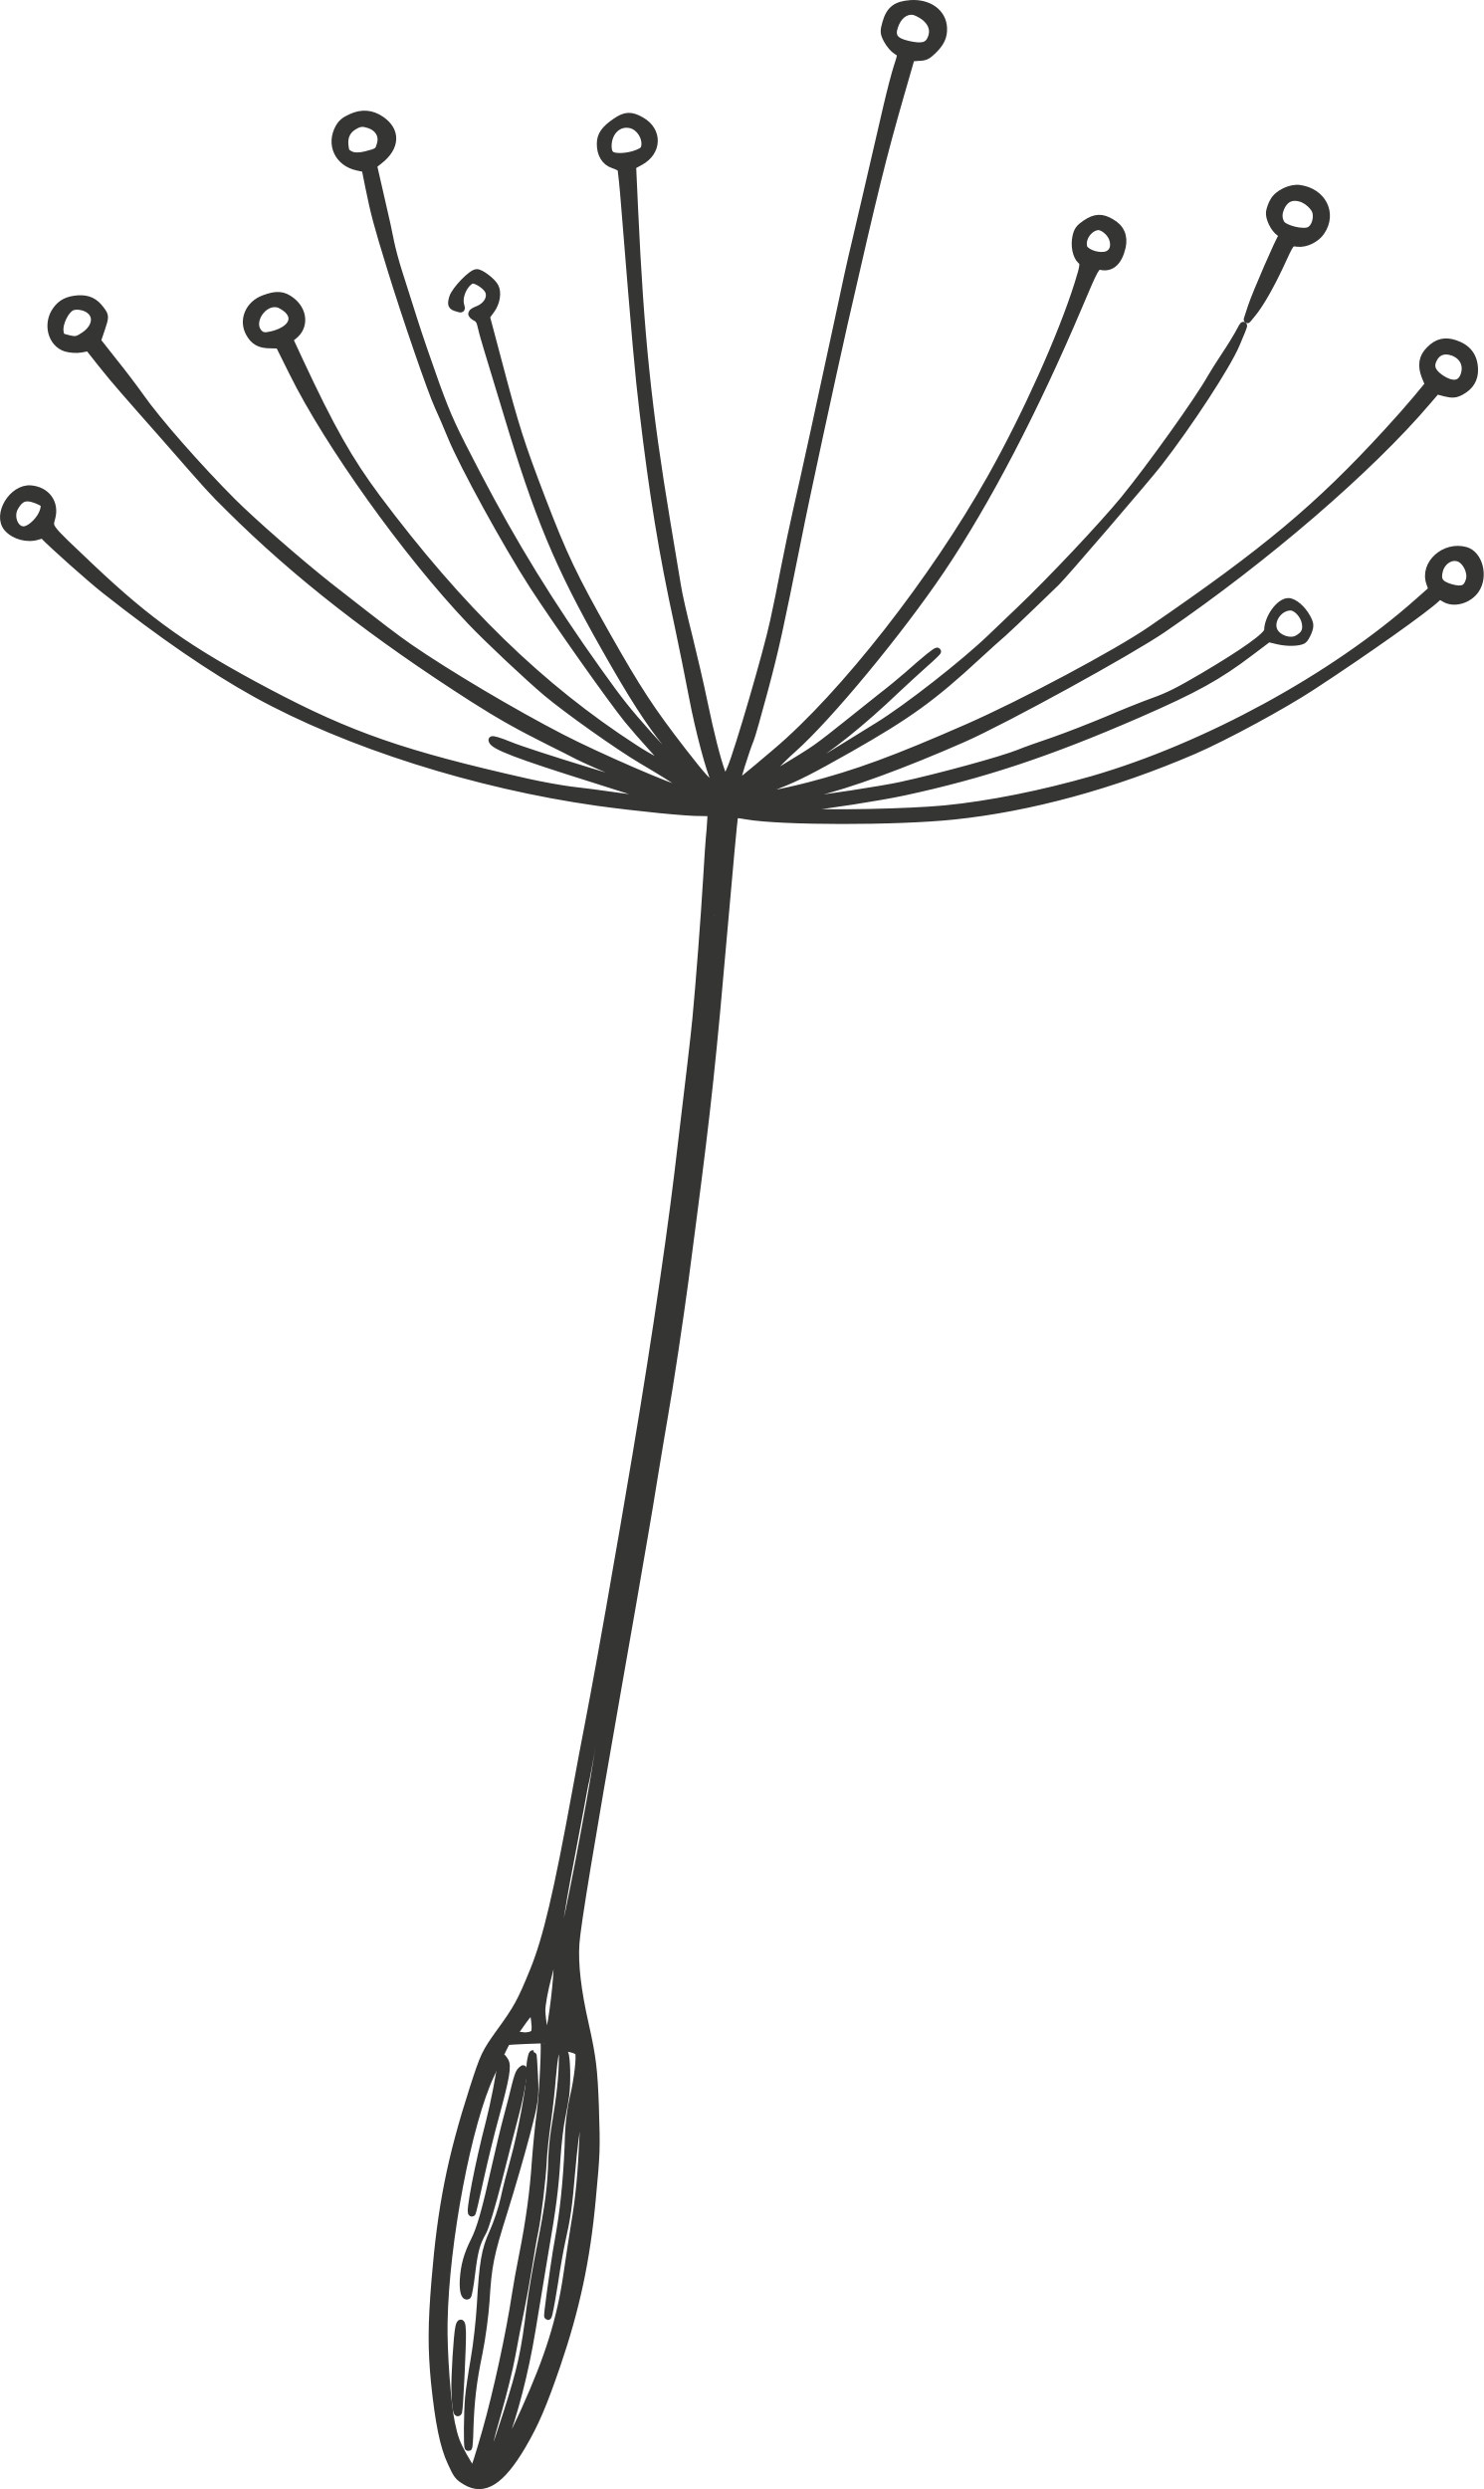
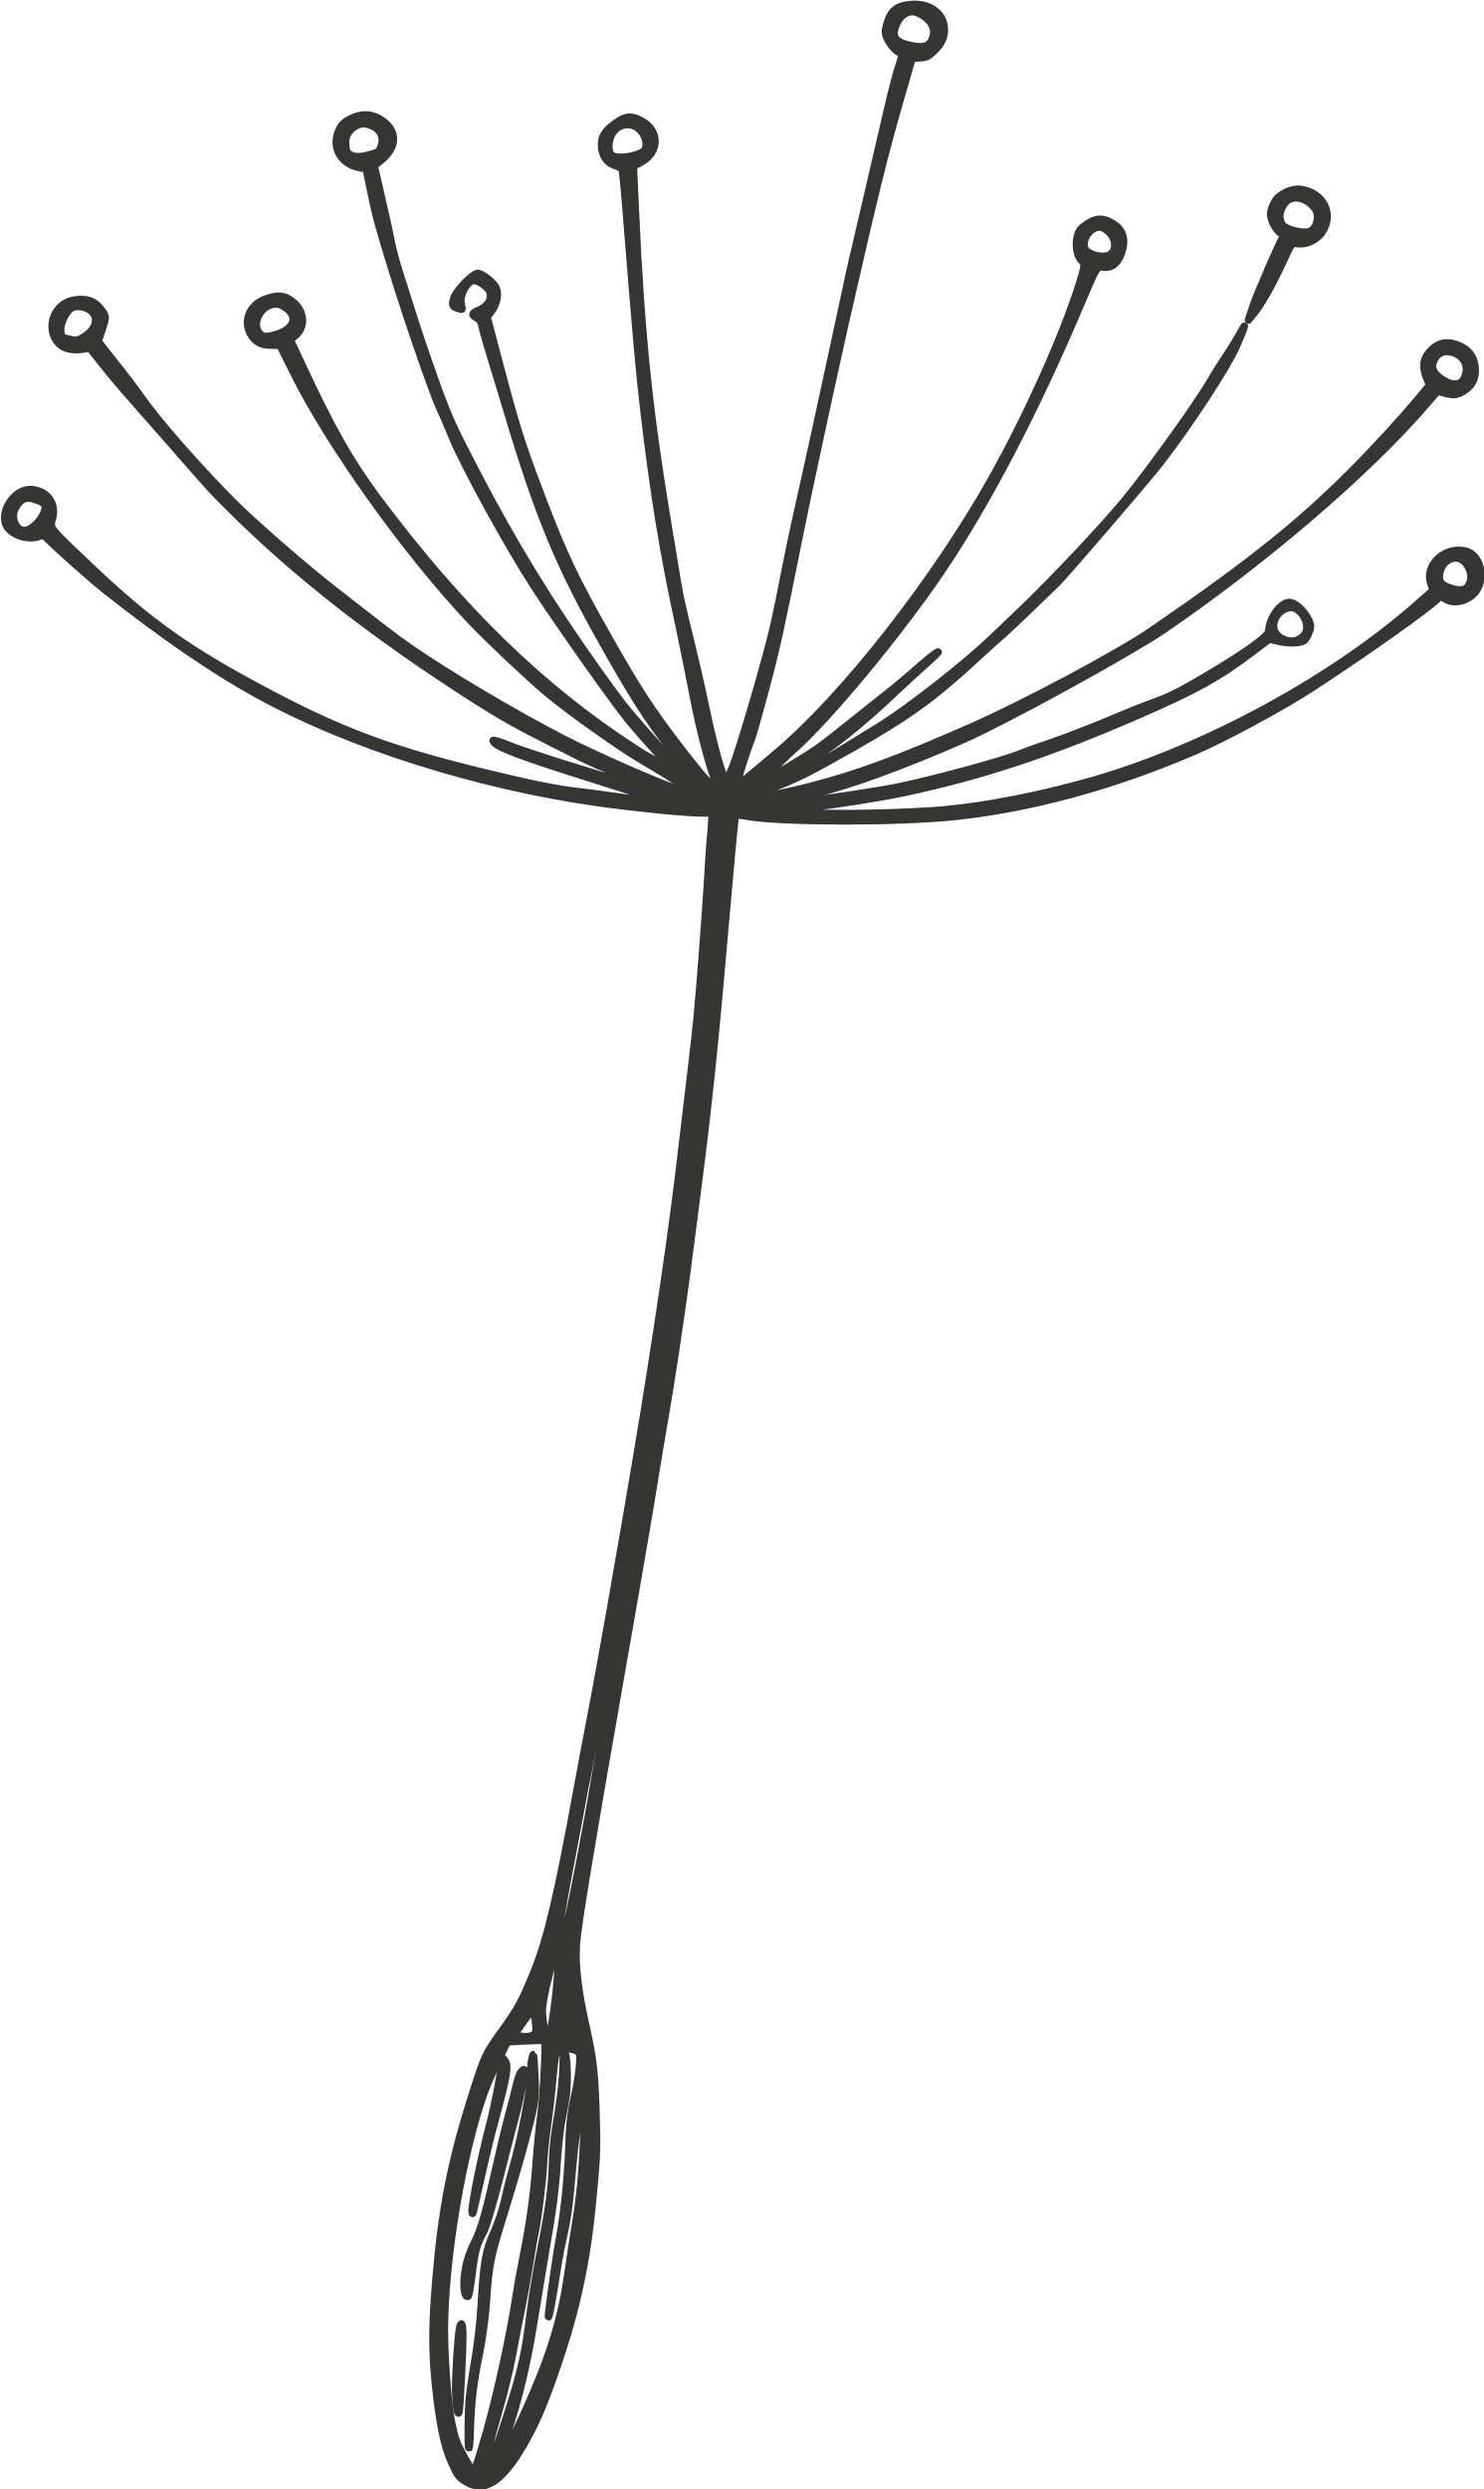
- <svg xmlns="http://www.w3.org/2000/svg" width="281.752mm" height="472.496mm" viewBox="0 0 281.752 472.496" version="1.1" id="svg1" xml:space="preserve">
-   <defs id="defs1" />
-   <g id="layer1" transform="translate(32.88255,30.18676)">
-     <g transform="matrix(0.03099632,-0.01684487,-0.01684487,-0.03099632,-687.4848,962.9646)" stroke="#000000" stroke-width="40" stroke-linejoin="round" stroke-linecap="round" id="g448" style="fill:#353534;fill-opacity:1;stroke:#353534;stroke-opacity:1">
-       <path d="m 31022,14401 c -88,-56 -94,-165 -13,-234 l 32,-27 -30,-97 c -43,-140 -57,-198 -106,-441 -52,-256 -125,-690 -130,-776 -2,-34 -9,-113 -16,-176 -18,-167 -16,-652 4,-914 18,-232 77,-733 103,-876 9,-47 29,-138 45,-202 16,-64 29,-120 29,-125 0,-15 -71,91 -115,173 -288,528 -468,1106 -576,1849 -35,248 -39,440 -14,847 l 8,126 32,6 c 75,14 110,93 76,170 -22,50 -52,70 -123,80 -86,13 -158,-44 -158,-124 0,-51 20,-82 68,-108 l 42,-24 -6,-166 c -17,-427 73,-1152 202,-1632 35,-131 129,-415 176,-535 55,-139 203,-440 275,-560 132,-221 153,-266 113,-245 -33,17 -312,374 -434,554 -165,243 -372,590 -487,816 -45,90 -70,145 -224,500 -81,190 -194,494 -239,645 -74,252 -148,576 -166,735 -6,52 -22,158 -36,234 l -24,140 51,47 c 49,46 52,50 46,89 -7,56 -31,88 -80,111 -51,23 -89,24 -131,4 -82,-39 -109,-145 -52,-204 16,-16 47,-36 69,-43 l 40,-13 18,-105 c 10,-58 27,-143 38,-190 10,-47 44,-195 75,-330 80,-357 83,-370 122,-498 145,-485 358,-972 664,-1527 82,-148 143,-245 251,-400 31,-44 75,-107 97,-140 23,-33 88,-118 144,-188 56,-71 103,-134 104,-141 3,-19 -476,469 -547,558 -35,43 -65,73 -67,67 -10,-29 81,-135 379,-443 131,-135 239,-249 239,-252 0,-13 -44,14 -165,104 -71,53 -166,122 -211,153 -44,32 -128,99 -186,150 -510,447 -716,672 -995,1092 -267,402 -381,632 -517,1050 -98,301 -96,288 -57,329 58,60 47,143 -24,190 -83,54 -230,-33 -210,-124 12,-55 66,-106 123,-116 15,-3 27,-6 27,-7 22,-79 111,-326 152,-422 154,-359 300,-645 446,-875 303,-475 807,-999 1337,-1392 174,-128 403,-284 468,-317 23,-12 42,-24 42,-27 0,-4 -21,-38 -47,-78 -27,-39 -91,-140 -143,-224 -99,-159 -309,-484 -409,-632 -50,-75 -204,-292 -482,-684 -256,-360 -664,-899 -1076,-1420 -39,-50 -136,-173 -215,-272 -199,-253 -445,-558 -553,-689 -50,-60 -149,-182 -220,-270 -357,-443 -524,-630 -668,-748 -139,-114 -175,-137 -320,-206 -121,-59 -130,-65 -269,-197 -287,-274 -454,-475 -673,-809 -131,-200 -193,-313 -264,-480 -84,-202 -122,-325 -128,-422 -5,-75 -4,-85 20,-126 58,-99 166,-92 358,23 120,72 205,140 370,291 236,217 413,423 596,697 140,208 146,219 252,429 87,175 113,239 161,408 52,185 105,317 166,413 56,87 326,434 865,1112 212,266 320,403 519,655 36,45 124,158 195,250 72,92 157,202 191,244 113,142 319,415 450,594 71,98 154,213 185,255 368,507 510,713 923,1337 164,248 305,458 313,467 14,16 19,14 64,-22 149,-118 695,-415 979,-533 382,-159 834,-265 1305,-308 178,-16 537,-17 725,-1 345,28 738,75 815,97 16,5 25,-1 35,-20 28,-52 110,-71 170,-40 77,40 106,156 54,209 -84,83 -236,47 -253,-61 l -6,-36 -100,-23 c -593,-138 -1375,-139 -1995,-3 -274,61 -554,147 -775,241 -179,76 -573,280 -683,354 -47,33 -23,38 40,9 76,-35 373,-141 493,-176 418,-123 785,-189 1310,-235 333,-29 474,-28 690,5 l 120,18 39,-35 c 38,-34 92,-62 120,-62 8,0 28,12 45,26 26,22 31,33 31,70 0,54 -21,109 -47,123 -42,22 -137,-24 -170,-82 -13,-25 -170,-44 -428,-53 -152,-5 -211,-3 -295,10 -58,9 -177,23 -265,31 -88,9 -225,26 -305,39 -80,14 -170,28 -200,31 -101,12 -433,90 -643,151 -97,28 -415,143 -490,176 -71,32 -37,39 62,12 179,-50 498,-97 846,-126 243,-20 1010,-17 1225,5 663,68 1387,224 1836,397 l 71,27 36,-34 c 29,-26 45,-33 77,-33 56,0 96,23 120,70 32,63 23,119 -27,172 -38,40 -79,51 -132,35 -55,-15 -83,-52 -91,-114 l -5,-47 -92,-37 c -50,-20 -151,-57 -225,-82 -521,-179 -882,-251 -1628,-328 -217,-23 -797,-18 -1115,9 -427,36 -649,69 -905,133 -148,37 -296,86 -286,96 2,2 66,-3 143,-12 112,-14 193,-16 433,-12 362,7 523,27 845,109 66,17 147,36 180,43 33,8 128,33 210,56 83,23 159,44 170,47 44,11 709,264 792,301 246,108 572,284 669,361 100,79 111,91 34,40 -14,-9 -65,-39 -115,-65 -49,-26 -106,-58 -125,-70 -117,-73 -512,-265 -720,-350 -173,-70 -551,-194 -780,-256 -85,-23 -177,-48 -203,-55 -191,-53 -584,-119 -767,-128 -58,-3 -188,-11 -290,-16 -150,-9 -197,-8 -250,3 l -65,14 130,7 c 192,11 403,48 665,119 52,14 139,35 193,48 54,12 96,24 93,26 -5,5 -72,-7 -201,-37 -49,-11 -133,-27 -185,-35 -52,-9 -153,-27 -225,-40 -71,-13 -166,-29 -210,-34 -81,-10 -401,-23 -355,-15 14,3 58,16 99,30 41,14 104,32 140,40 248,57 807,281 1166,468 389,203 850,513 1330,895 173,138 184,145 204,128 43,-37 95,-24 149,37 38,44 43,94 12,143 -30,51 -62,66 -122,61 -42,-4 -57,-11 -79,-36 -34,-38 -51,-95 -39,-127 8,-20 -1,-32 -73,-102 -211,-204 -585,-489 -912,-694 -531,-334 -1255,-648 -1720,-744 -199,-42 -268,-54 -273,-50 -4,4 141,144 182,176 14,11 103,102 196,200 162,171 227,247 547,630 133,161 571,669 768,894 494,561 610,688 856,938 l 146,148 37,-17 c 32,-16 43,-16 82,-6 58,16 89,38 110,81 36,74 -4,157 -93,198 -71,32 -113,26 -165,-27 -33,-33 -38,-44 -38,-85 0,-26 7,-59 16,-74 16,-28 16,-28 -36,-77 -28,-26 -97,-100 -153,-163 -302,-341 -439,-495 -507,-571 -43,-47 -164,-186 -269,-310 -251,-293 -584,-678 -691,-799 -47,-53 -137,-159 -200,-235 -63,-77 -148,-178 -189,-225 -111,-130 -508,-529 -580,-585 l -64,-50 7,50 c 12,80 45,209 96,379 27,88 71,248 99,355 27,107 61,227 75,265 13,39 65,187 114,330 201,581 353,947 651,1561 l 102,210 h 48 c 110,0 167,98 110,190 -33,54 -61,68 -124,61 -70,-7 -105,-24 -127,-63 -28,-49 -26,-99 5,-132 15,-16 27,-33 27,-40 0,-6 -35,-91 -79,-189 -297,-670 -363,-822 -441,-1018 -165,-413 -272,-719 -380,-1090 -34,-115 -87,-286 -117,-380 -57,-177 -112,-405 -113,-465 -1,-33 -1,-34 -15,-15 -22,28 -32,71 -60,240 -46,283 -56,410 -62,751 -6,359 1,487 43,804 43,323 60,410 146,762 l 60,247 42,20 c 43,21 76,64 76,100 0,32 -31,101 -50,111 -24,13 -146,-26 -176,-55 -29,-29 -30,-38 -6,-61 16,-17 17,-17 21,1 9,48 67,95 116,95 20,0 55,-58 55,-92 0,-41 -44,-71 -97,-65 -45,5 -51,-1 -31,-33 10,-15 10,-28 0,-62 -7,-24 -19,-79 -28,-123 -9,-44 -40,-195 -69,-335 -122,-583 -151,-859 -142,-1370 5,-302 17,-465 46,-625 18,-98 22,-145 12,-145 -13,0 -34,68 -75,240 -41,177 -51,231 -76,435 -54,439 -74,816 -67,1239 5,291 8,340 36,531 18,116 45,278 61,360 16,83 38,200 50,260 11,61 30,137 40,170 11,33 42,139 68,235 l 49,175 41,7 c 114,19 160,95 112,188 -27,53 -72,83 -134,87 -39,3 -59,-1 -84,-16 z m 149,-62 c 38,-40 39,-90 4,-124 -28,-29 -32,-29 -99,-12 -31,8 -57,22 -69,38 -17,24 -17,29 -4,61 19,46 52,68 100,68 31,0 45,-7 68,-31 z m -1820,-128 c 59,-59 24,-130 -69,-139 -44,-4 -53,-1 -82,25 -32,28 -33,32 -21,61 16,38 77,82 114,82 18,0 39,-11 58,-29 z m 930,-487 c 10,-9 23,-32 30,-51 23,-70 -37,-106 -136,-81 -39,10 -52,19 -59,39 -27,79 101,151 165,93 z m 2131,-61 c 33,-32 38,-94 12,-132 -14,-20 -23,-23 -58,-19 -52,6 -114,35 -127,59 -7,14 -5,27 5,48 38,73 117,93 168,44 z m 1624,-187 c 11,-8 29,-33 39,-55 22,-50 13,-94 -26,-123 -34,-26 -66,-17 -124,34 -54,48 -59,81 -17,120 43,40 91,49 128,24 z m -5407,-51 c 37,-43 38,-49 9,-78 -33,-32 -102,-53 -136,-41 -49,17 -42,102 11,134 48,30 80,26 116,-15 z m 5726,-1441 c 26,-10 48,-62 40,-100 -9,-48 -45,-71 -85,-54 -43,18 -82,67 -74,94 13,46 74,77 119,60 z m 1356,-1505 c 38,-41 40,-94 4,-133 -44,-48 -91,-33 -129,41 -23,47 -20,78 10,102 39,31 80,27 115,-10 z m -4926,-770 c -4,-5 -12,-9 -18,-8 -9,0 -8,2 1,6 6,2 9,10 6,15 -4,7 -2,8 5,4 6,-4 9,-12 6,-17 z m 3505,-19 c 29,-15 44,-73 30,-115 -13,-40 -35,-55 -80,-55 -43,0 -90,49 -90,95 0,61 83,105 140,75 z m -3560,-68 c -16,-26 -52,-81 -80,-122 -28,-41 -112,-167 -187,-280 -150,-225 -358,-525 -522,-750 -440,-607 -719,-976 -1054,-1398 -91,-114 -184,-232 -208,-264 -24,-31 -123,-154 -220,-275 -285,-354 -373,-465 -394,-492 -165,-218 -577,-720 -628,-765 -43,-39 -81,-84 -110,-135 -63,-107 -207,-302 -218,-296 -5,4 -9,1 -9,-6 0,-7 -2,-10 -5,-7 -7,7 17,83 45,142 14,28 66,93 125,155 55,58 136,153 180,211 44,58 135,173 203,255 68,83 158,193 200,245 42,52 78,97 82,100 4,3 81,97 171,210 91,113 193,239 226,280 58,70 494,618 805,1012 119,152 266,343 488,639 36,47 114,153 174,235 60,82 126,172 146,199 42,58 124,173 160,227 14,20 52,74 85,119 107,147 371,535 489,717 36,57 71,100 76,97 5,-3 -4,-27 -20,-53 z m 4480,-132 c 30,-30 28,-103 -5,-135 -34,-35 -63,-31 -107,12 -46,45 -48,74 -9,114 36,36 90,40 121,9 z M 27095,4978 c -4,-13 -14,-39 -23,-58 -14,-28 -22,-34 -42,-32 -14,2 -32,10 -40,16 -8,7 -24,16 -35,21 -17,6 -8,13 50,41 83,41 99,43 90,12 z m -105,-100 c 47,-23 86,-43 88,-44 8,-4 -144,-255 -203,-335 -40,-54 -107,-153 -150,-220 -87,-138 -186,-272 -302,-411 -43,-51 -104,-127 -135,-168 -128,-169 -340,-415 -490,-568 -88,-90 -162,-161 -165,-158 -3,2 -5,46 -6,98 -1,75 4,111 27,187 29,99 147,360 224,495 214,378 628,884 862,1054 47,34 100,73 119,87 19,14 37,25 40,25 3,0 44,-19 91,-42 z m 150,-128 c 0,-5 5,-10 12,-10 16,0 58,-40 58,-55 0,-21 -75,-128 -142,-202 -36,-40 -88,-112 -116,-160 -91,-158 -196,-316 -287,-432 -50,-62 -105,-134 -124,-160 -133,-178 -177,-241 -145,-206 20,22 70,85 112,140 41,55 100,129 131,165 94,108 124,148 234,315 58,88 123,179 145,203 22,24 63,81 92,127 28,47 56,87 61,90 15,10 10,-12 -7,-29 -8,-9 -13,-16 -10,-16 7,0 -23,-57 -52,-101 -9,-14 -50,-82 -91,-150 -98,-163 -172,-274 -263,-389 -40,-52 -114,-149 -163,-215 -149,-199 -300,-345 -552,-536 -126,-95 -220,-155 -230,-145 -4,3 13,23 38,43 128,107 291,282 432,463 83,107 199,256 257,330 157,198 219,284 305,422 43,68 101,150 130,183 28,33 61,75 74,93 43,61 101,175 101,196 0,21 0,21 -13,-1 -58,-105 -111,-181 -227,-330 -25,-32 -66,-92 -90,-133 -76,-132 -137,-215 -276,-382 -75,-90 -168,-208 -207,-263 -142,-199 -201,-267 -378,-437 -161,-155 -219,-202 -219,-180 0,21 51,81 171,202 74,75 170,180 214,235 44,55 115,141 157,190 42,50 109,133 149,185 40,52 93,120 119,150 54,64 170,227 226,319 21,35 74,111 118,170 43,58 103,144 133,191 31,47 65,95 77,107 22,23 46,30 46,13 z" id="path432" style="fill:#353534;fill-opacity:1;stroke:#353534;stroke-opacity:1" />
-       <path d="m 26815,4833 c -30,-45 -136,-174 -205,-248 -162,-173 -336,-385 -317,-385 2,0 58,62 123,138 65,75 168,189 229,252 156,163 195,212 193,244 -1,14 -3,26 -4,26 -1,0 -10,-12 -19,-27 z" id="path433" style="fill:#353534;fill-opacity:1;stroke:#353534;stroke-opacity:1" />
-       <path d="m 26964,4771 c -12,-14 -30,-44 -42,-66 -28,-56 -188,-253 -291,-360 -48,-49 -116,-122 -150,-162 -34,-40 -97,-98 -138,-129 -84,-63 -126,-117 -248,-314 -44,-71 -119,-178 -166,-237 -47,-59 -104,-135 -126,-168 -44,-66 -138,-235 -130,-235 3,0 27,37 53,83 75,128 134,213 239,337 53,63 127,165 165,225 104,166 136,205 315,378 91,88 228,226 304,307 127,135 141,155 189,255 29,59 51,109 50,110 -2,1 -12,-9 -24,-24 z" id="path434" style="fill:#353534;fill-opacity:1;stroke:#353534;stroke-opacity:1" />
-       <path d="m 26882,4743 c -8,-3 -32,-26 -55,-51 -23,-26 -76,-83 -118,-127 -42,-44 -125,-136 -185,-205 -164,-188 -233,-258 -294,-300 -66,-46 -108,-89 -149,-154 -30,-49 -40,-86 -22,-86 4,0 38,42 74,93 72,101 101,132 162,170 22,13 114,105 205,203 91,98 201,217 246,264 80,84 172,201 157,199 -4,0 -14,-3 -21,-6 z" id="path435" style="fill:#353534;fill-opacity:1;stroke:#353534;stroke-opacity:1" />
-       <path d="m 25938,3693 c -29,-33 -149,-225 -183,-292 -37,-73 -54,-122 -37,-106 13,13 194,310 222,366 23,45 22,59 -2,32 z" id="path436" style="fill:#353534;fill-opacity:1;stroke:#353534;stroke-opacity:1" />
-       <path d="m 35254,11651 c -18,-10 -39,-30 -48,-42 -19,-27 -21,-91 -5,-122 8,-14 8,-22 1,-25 -19,-6 -271,-203 -324,-253 l -53,-50 37,15 c 58,23 151,80 252,154 121,90 112,86 145,63 35,-25 99,-28 140,-6 105,54 109,184 9,258 -39,29 -115,33 -154,8 z m 133,-53 c 28,-26 47,-81 38,-110 -12,-38 -46,-68 -77,-68 -38,0 -118,73 -118,107 0,35 17,61 53,84 37,22 71,18 104,-13 z" id="path438" style="fill:#353534;fill-opacity:1;stroke:#353534;stroke-opacity:1" />
-     </g>
+ <svg xmlns="http://www.w3.org/2000/svg" xml:space="preserve" width="1064.89" height="1785.813" viewBox="0 0 281.752 472.496">
+   <g stroke="#000" stroke-linecap="round" stroke-linejoin="round" stroke-width="40" style="fill:#353534;fill-opacity:1;stroke:#353534;stroke-opacity:1">
+     <path d="M31022 14401c-88-56-94-165-13-234l32-27-30-97c-43-140-57-198-106-441-52-256-125-690-130-776-2-34-9-113-16-176-18-167-16-652 4-914 18-232 77-733 103-876 9-47 29-138 45-202s29-120 29-125c0-15-71 91-115 173-288 528-468 1106-576 1849-35 248-39 440-14 847l8 126 32 6c75 14 110 93 76 170-22 50-52 70-123 80-86 13-158-44-158-124 0-51 20-82 68-108l42-24-6-166c-17-427 73-1152 202-1632 35-131 129-415 176-535 55-139 203-440 275-560 132-221 153-266 113-245-33 17-312 374-434 554-165 243-372 590-487 816-45 90-70 145-224 500-81 190-194 494-239 645-74 252-148 576-166 735-6 52-22 158-36 234l-24 140 51 47c49 46 52 50 46 89-7 56-31 88-80 111-51 23-89 24-131 4-82-39-109-145-52-204 16-16 47-36 69-43l40-13 18-105c10-58 27-143 38-190 10-47 44-195 75-330 80-357 83-370 122-498 145-485 358-972 664-1527 82-148 143-245 251-400 31-44 75-107 97-140 23-33 88-118 144-188 56-71 103-134 104-141 3-19-476 469-547 558-35 43-65 73-67 67-10-29 81-135 379-443 131-135 239-249 239-252 0-13-44 14-165 104-71 53-166 122-211 153-44 32-128 99-186 150-510 447-716 672-995 1092-267 402-381 632-517 1050-98 301-96 288-57 329 58 60 47 143-24 190-83 54-230-33-210-124 12-55 66-106 123-116 15-3 27-6 27-7 22-79 111-326 152-422 154-359 300-645 446-875 303-475 807-999 1337-1392 174-128 403-284 468-317 23-12 42-24 42-27 0-4-21-38-47-78-27-39-91-140-143-224-99-159-309-484-409-632-50-75-204-292-482-684-256-360-664-899-1076-1420-39-50-136-173-215-272-199-253-445-558-553-689-50-60-149-182-220-270-357-443-524-630-668-748-139-114-175-137-320-206-121-59-130-65-269-197-287-274-454-475-673-809-131-200-193-313-264-480-84-202-122-325-128-422-5-75-4-85 20-126 58-99 166-92 358 23 120 72 205 140 370 291 236 217 413 423 596 697 140 208 146 219 252 429 87 175 113 239 161 408 52 185 105 317 166 413 56 87 326 434 865 1112 212 266 320 403 519 655 36 45 124 158 195 250 72 92 157 202 191 244 113 142 319 415 450 594 71 98 154 213 185 255 368 507 510 713 923 1337 164 248 305 458 313 467 14 16 19 14 64-22 149-118 695-415 979-533 382-159 834-265 1305-308 178-16 537-17 725-1 345 28 738 75 815 97 16 5 25-1 35-20 28-52 110-71 170-40 77 40 106 156 54 209-84 83-236 47-253-61l-6-36-100-23c-593-138-1375-139-1995-3-274 61-554 147-775 241-179 76-573 280-683 354-47 33-23 38 40 9 76-35 373-141 493-176 418-123 785-189 1310-235 333-29 474-28 690 5l120 18 39-35c38-34 92-62 120-62 8 0 28 12 45 26 26 22 31 33 31 70 0 54-21 109-47 123-42 22-137-24-170-82-13-25-170-44-428-53-152-5-211-3-295 10-58 9-177 23-265 31-88 9-225 26-305 39-80 14-170 28-200 31-101 12-433 90-643 151-97 28-415 143-490 176-71 32-37 39 62 12 179-50 498-97 846-126 243-20 1010-17 1225 5 663 68 1387 224 1836 397l71 27 36-34c29-26 45-33 77-33 56 0 96 23 120 70 32 63 23 119-27 172-38 40-79 51-132 35-55-15-83-52-91-114l-5-47-92-37c-50-20-151-57-225-82-521-179-882-251-1628-328-217-23-797-18-1115 9-427 36-649 69-905 133-148 37-296 86-286 96 2 2 66-3 143-12 112-14 193-16 433-12 362 7 523 27 845 109 66 17 147 36 180 43 33 8 128 33 210 56 83 23 159 44 170 47 44 11 709 264 792 301 246 108 572 284 669 361 100 79 111 91 34 40-14-9-65-39-115-65-49-26-106-58-125-70-117-73-512-265-720-350-173-70-551-194-780-256-85-23-177-48-203-55-191-53-584-119-767-128-58-3-188-11-290-16-150-9-197-8-250 3l-65 14 130 7c192 11 403 48 665 119 52 14 139 35 193 48 54 12 96 24 93 26-5 5-72-7-201-37-49-11-133-27-185-35-52-9-153-27-225-40-71-13-166-29-210-34-81-10-401-23-355-15 14 3 58 16 99 30s104 32 140 40c248 57 807 281 1166 468 389 203 850 513 1330 895 173 138 184 145 204 128 43-37 95-24 149 37 38 44 43 94 12 143-30 51-62 66-122 61-42-4-57-11-79-36-34-38-51-95-39-127 8-20-1-32-73-102-211-204-585-489-912-694-531-334-1255-648-1720-744-199-42-268-54-273-50-4 4 141 144 182 176 14 11 103 102 196 200 162 171 227 247 547 630 133 161 571 669 768 894 494 561 610 688 856 938l146 148 37-17c32-16 43-16 82-6 58 16 89 38 110 81 36 74-4 157-93 198-71 32-113 26-165-27-33-33-38-44-38-85 0-26 7-59 16-74 16-28 16-28-36-77-28-26-97-100-153-163-302-341-439-495-507-571-43-47-164-186-269-310-251-293-584-678-691-799-47-53-137-159-200-235-63-77-148-178-189-225-111-130-508-529-580-585l-64-50 7 50c12 80 45 209 96 379 27 88 71 248 99 355 27 107 61 227 75 265 13 39 65 187 114 330 201 581 353 947 651 1561l102 210h48c110 0 167 98 110 190-33 54-61 68-124 61-70-7-105-24-127-63-28-49-26-99 5-132 15-16 27-33 27-40 0-6-35-91-79-189-297-670-363-822-441-1018-165-413-272-719-380-1090-34-115-87-286-117-380-57-177-112-405-113-465-1-33-1-34-15-15-22 28-32 71-60 240-46 283-56 410-62 751-6 359 1 487 43 804 43 323 60 410 146 762l60 247 42 20c43 21 76 64 76 100 0 32-31 101-50 111-24 13-146-26-176-55-29-29-30-38-6-61 16-17 17-17 21 1 9 48 67 95 116 95 20 0 55-58 55-92 0-41-44-71-97-65-45 5-51-1-31-33 10-15 10-28 0-62-7-24-19-79-28-123s-40-195-69-335c-122-583-151-859-142-1370 5-302 17-465 46-625 18-98 22-145 12-145-13 0-34 68-75 240-41 177-51 231-76 435-54 439-74 816-67 1239 5 291 8 340 36 531 18 116 45 278 61 360 16 83 38 200 50 260 11 61 30 137 40 170 11 33 42 139 68 235l49 175 41 7c114 19 160 95 112 188-27 53-72 83-134 87-39 3-59-1-84-16m149-62c38-40 39-90 4-124-28-29-32-29-99-12-31 8-57 22-69 38-17 24-17 29-4 61 19 46 52 68 100 68 31 0 45-7 68-31m-1820-128c59-59 24-130-69-139-44-4-53-1-82 25-32 28-33 32-21 61 16 38 77 82 114 82 18 0 39-11 58-29m930-487c10-9 23-32 30-51 23-70-37-106-136-81-39 10-52 19-59 39-27 79 101 151 165 93m2131-61c33-32 38-94 12-132-14-20-23-23-58-19-52 6-114 35-127 59-7 14-5 27 5 48 38 73 117 93 168 44m1624-187c11-8 29-33 39-55 22-50 13-94-26-123-34-26-66-17-124 34-54 48-59 81-17 120 43 40 91 49 128 24m-5407-51c37-43 38-49 9-78-33-32-102-53-136-41-49 17-42 102 11 134 48 30 80 26 116-15m5726-1441c26-10 48-62 40-100-9-48-45-71-85-54-43 18-82 67-74 94 13 46 74 77 119 60m1356-1505c38-41 40-94 4-133-44-48-91-33-129 41-23 47-20 78 10 102 39 31 80 27 115-10m-4926-770c-4-5-12-9-18-8-9 0-8 2 1 6 6 2 9 10 6 15-4 7-2 8 5 4 6-4 9-12 6-17m3505-19c29-15 44-73 30-115-13-40-35-55-80-55-43 0-90 49-90 95 0 61 83 105 140 75m-3560-68c-16-26-52-81-80-122s-112-167-187-280c-150-225-358-525-522-750-440-607-719-976-1054-1398-91-114-184-232-208-264-24-31-123-154-220-275-285-354-373-465-394-492-165-218-577-720-628-765-43-39-81-84-110-135-63-107-207-302-218-296-5 4-9 1-9-6s-2-10-5-7c-7 7 17 83 45 142 14 28 66 93 125 155 55 58 136 153 180 211s135 173 203 255c68 83 158 193 200 245s78 97 82 100 81 97 171 210c91 113 193 239 226 280 58 70 494 618 805 1012 119 152 266 343 488 639 36 47 114 153 174 235s126 172 146 199c42 58 124 173 160 227 14 20 52 74 85 119 107 147 371 535 489 717 36 57 71 100 76 97s-4-27-20-53m4480-132c30-30 28-103-5-135-34-35-63-31-107 12-46 45-48 74-9 114 36 36 90 40 121 9m-8115-4512c-4-13-14-39-23-58-14-28-22-34-42-32-14 2-32 10-40 16-8 7-24 16-35 21-17 6-8 13 50 41 83 41 99 43 90 12m-105-100c47-23 86-43 88-44 8-4-144-255-203-335-40-54-107-153-150-220-87-138-186-272-302-411-43-51-104-127-135-168-128-169-340-415-490-568-88-90-162-161-165-158-3 2-5 46-6 98-1 75 4 111 27 187 29 99 147 360 224 495 214 378 628 884 862 1054 47 34 100 73 119 87s37 25 40 25 44-19 91-42m150-128c0-5 5-10 12-10 16 0 58-40 58-55 0-21-75-128-142-202-36-40-88-112-116-160-91-158-196-316-287-432-50-62-105-134-124-160-133-178-177-241-145-206 20 22 70 85 112 140 41 55 100 129 131 165 94 108 124 148 234 315 58 88 123 179 145 203s63 81 92 127c28 47 56 87 61 90 15 10 10-12-7-29-8-9-13-16-10-16 7 0-23-57-52-101-9-14-50-82-91-150-98-163-172-274-263-389-40-52-114-149-163-215-149-199-300-345-552-536-126-95-220-155-230-145-4 3 13 23 38 43 128 107 291 282 432 463 83 107 199 256 257 330 157 198 219 284 305 422 43 68 101 150 130 183 28 33 61 75 74 93 43 61 101 175 101 196s0 21-13-1c-58-105-111-181-227-330-25-32-66-92-90-133-76-132-137-215-276-382-75-90-168-208-207-263-142-199-201-267-378-437-161-155-219-202-219-180 0 21 51 81 171 202 74 75 170 180 214 235s115 141 157 190c42 50 109 133 149 185s93 120 119 150c54 64 170 227 226 319 21 35 74 111 118 170 43 58 103 144 133 191 31 47 65 95 77 107 22 23 46 30 46 13" style="fill:#353534;fill-opacity:1;stroke:#353534;stroke-opacity:1" transform="matrix(.031 -.01684 -.01684 -.031 -654.602 993.151)" />
+     <path d="M26815 4833c-30-45-136-174-205-248-162-173-336-385-317-385 2 0 58 62 123 138 65 75 168 189 229 252 156 163 195 212 193 244-1 14-3 26-4 26s-10-12-19-27M26964 4771c-12-14-30-44-42-66-28-56-188-253-291-360-48-49-116-122-150-162s-97-98-138-129c-84-63-126-117-248-314-44-71-119-178-166-237s-104-135-126-168c-44-66-138-235-130-235 3 0 27 37 53 83 75 128 134 213 239 337 53 63 127 165 165 225 104 166 136 205 315 378 91 88 228 226 304 307 127 135 141 155 189 255 29 59 51 109 50 110-2 1-12-9-24-24M26882 4743c-8-3-32-26-55-51-23-26-76-83-118-127s-125-136-185-205c-164-188-233-258-294-300-66-46-108-89-149-154-30-49-40-86-22-86 4 0 38 42 74 93 72 101 101 132 162 170 22 13 114 105 205 203s201 217 246 264c80 84 172 201 157 199-4 0-14-3-21-6M25938 3693c-29-33-149-225-183-292-37-73-54-122-37-106 13 13 194 310 222 366 23 45 22 59-2 32M35254 11651c-18-10-39-30-48-42-19-27-21-91-5-122 8-14 8-22 1-25-19-6-271-203-324-253l-53-50 37 15c58 23 151 80 252 154 121 90 112 86 145 63 35-25 99-28 140-6 105 54 109 184 9 258-39 29-115 33-154 8m133-53c28-26 47-81 38-110-12-38-46-68-77-68-38 0-118 73-118 107 0 35 17 61 53 84 37 22 71 18 104-13" style="fill:#353534;fill-opacity:1;stroke:#353534;stroke-opacity:1" transform="matrix(.031 -.01684 -.01684 -.031 -654.602 993.151)" />
  </g>
</svg>
